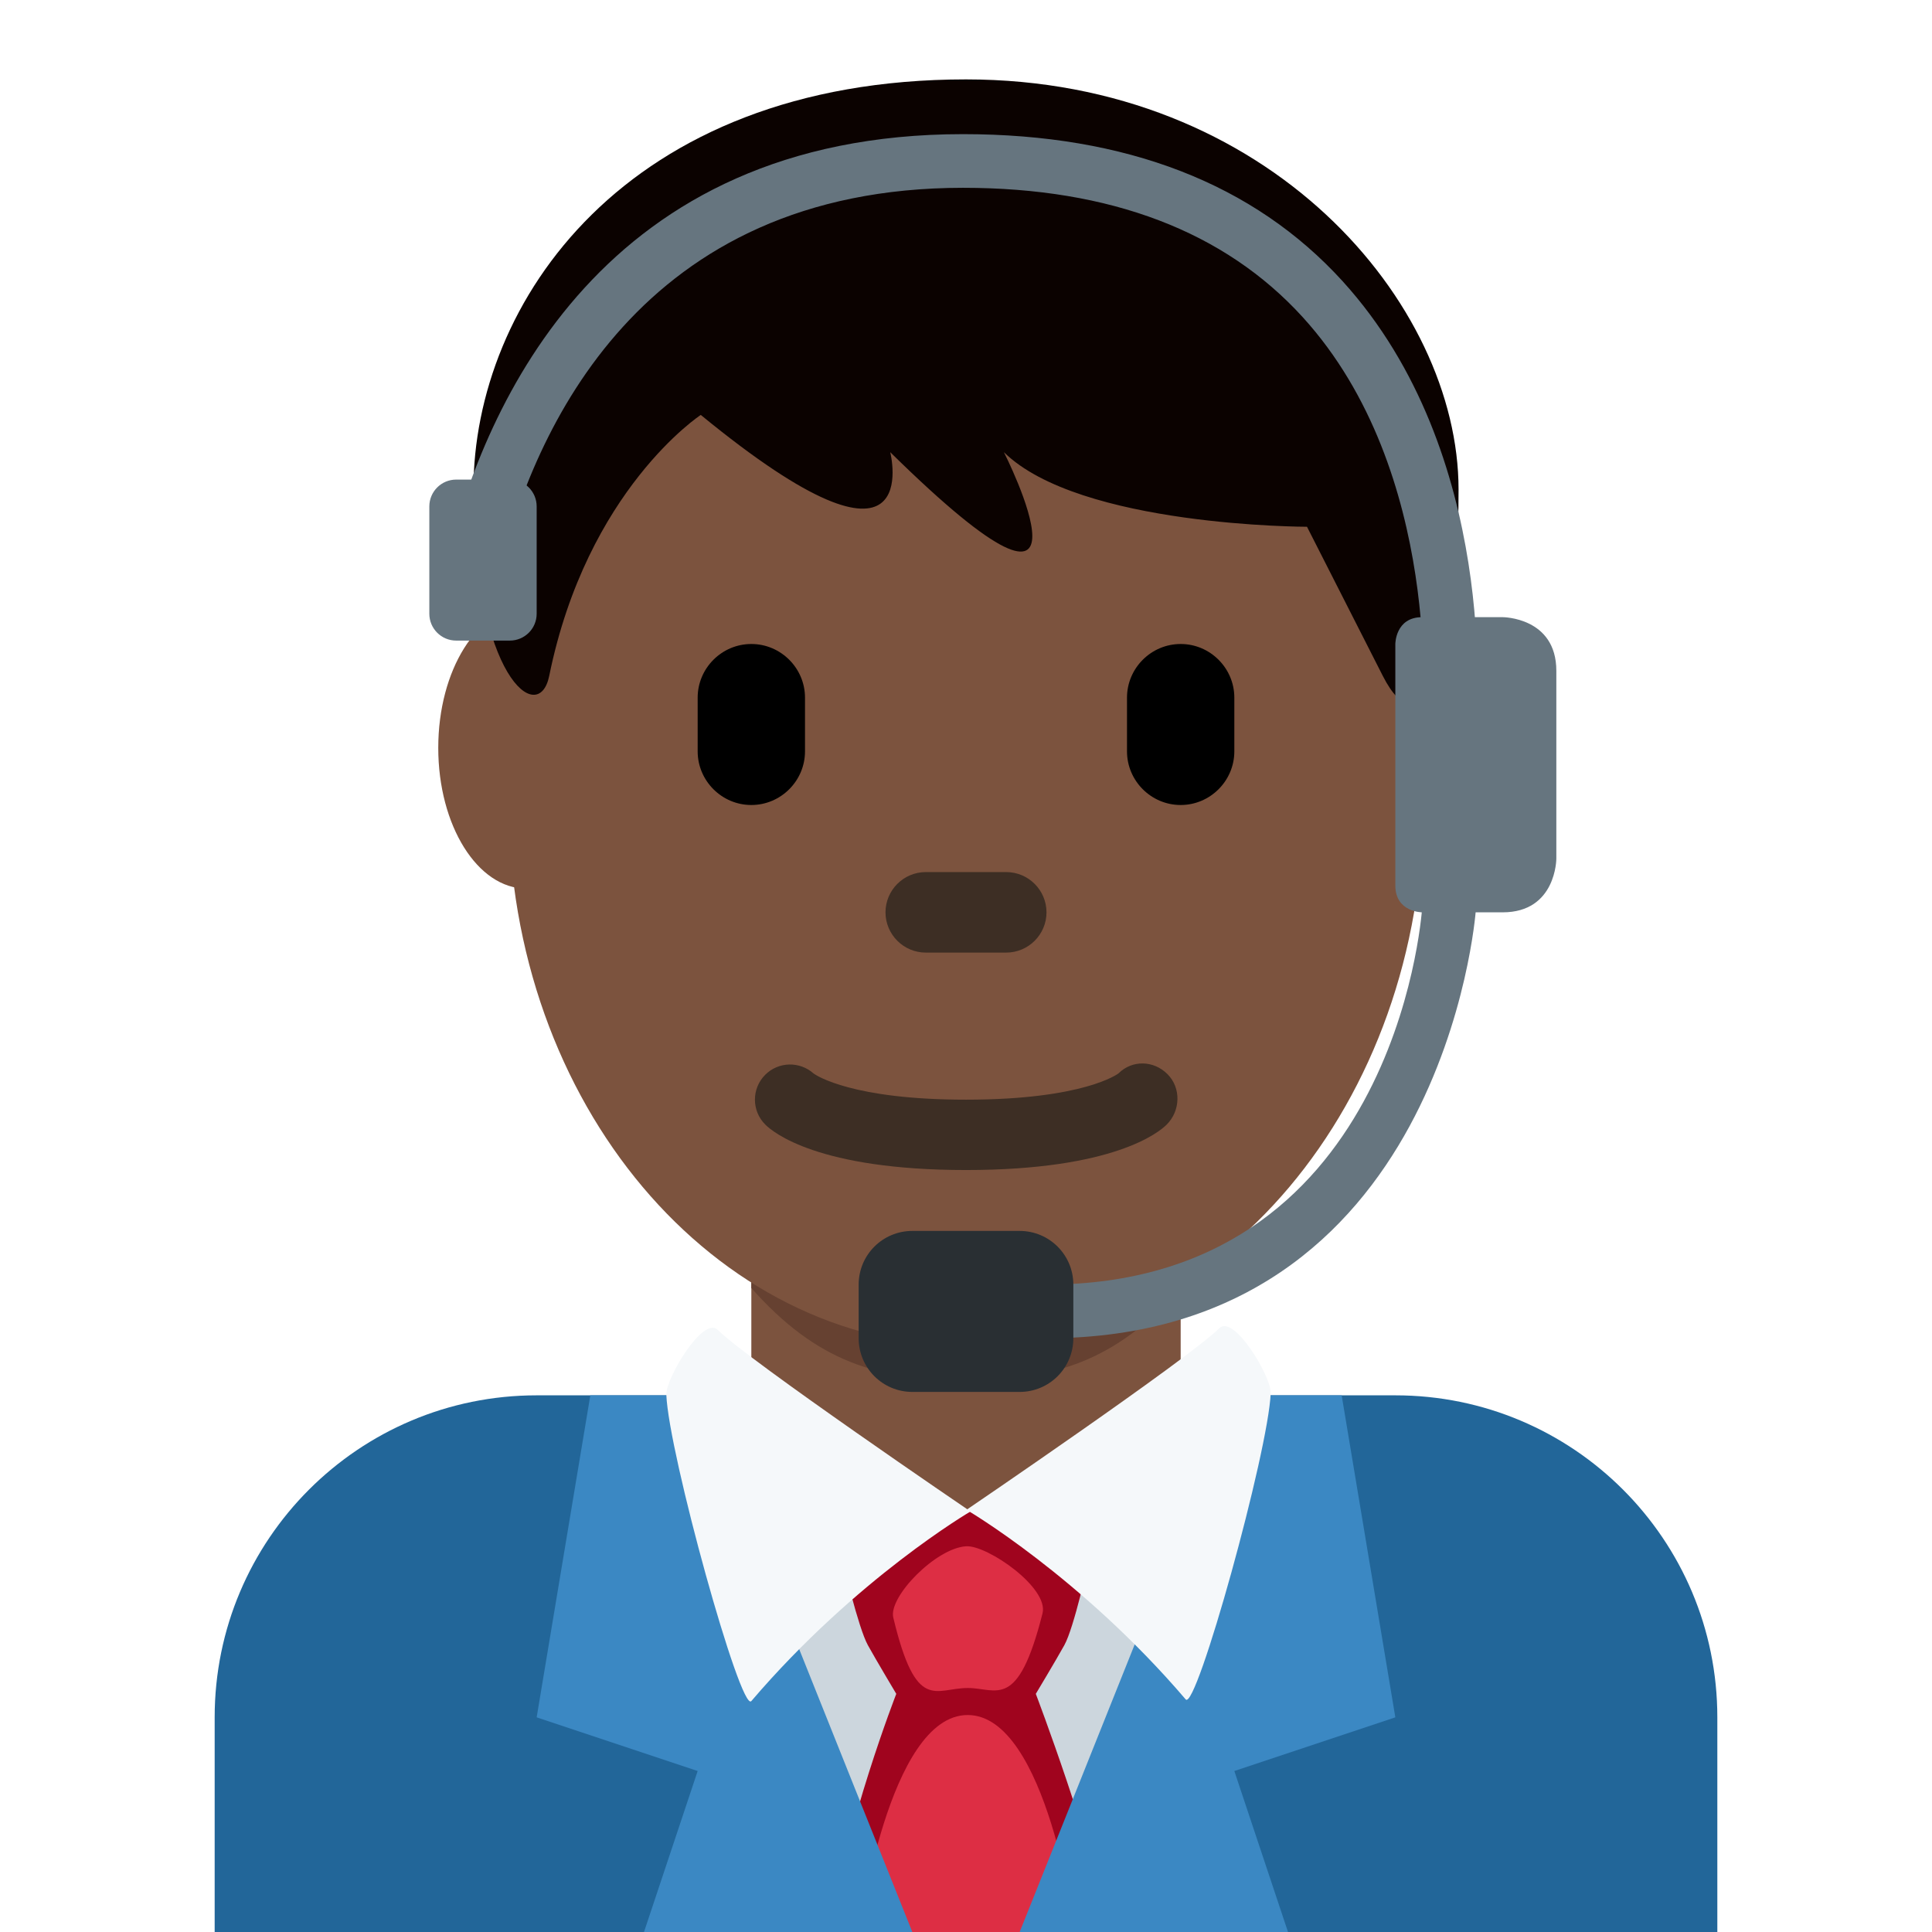
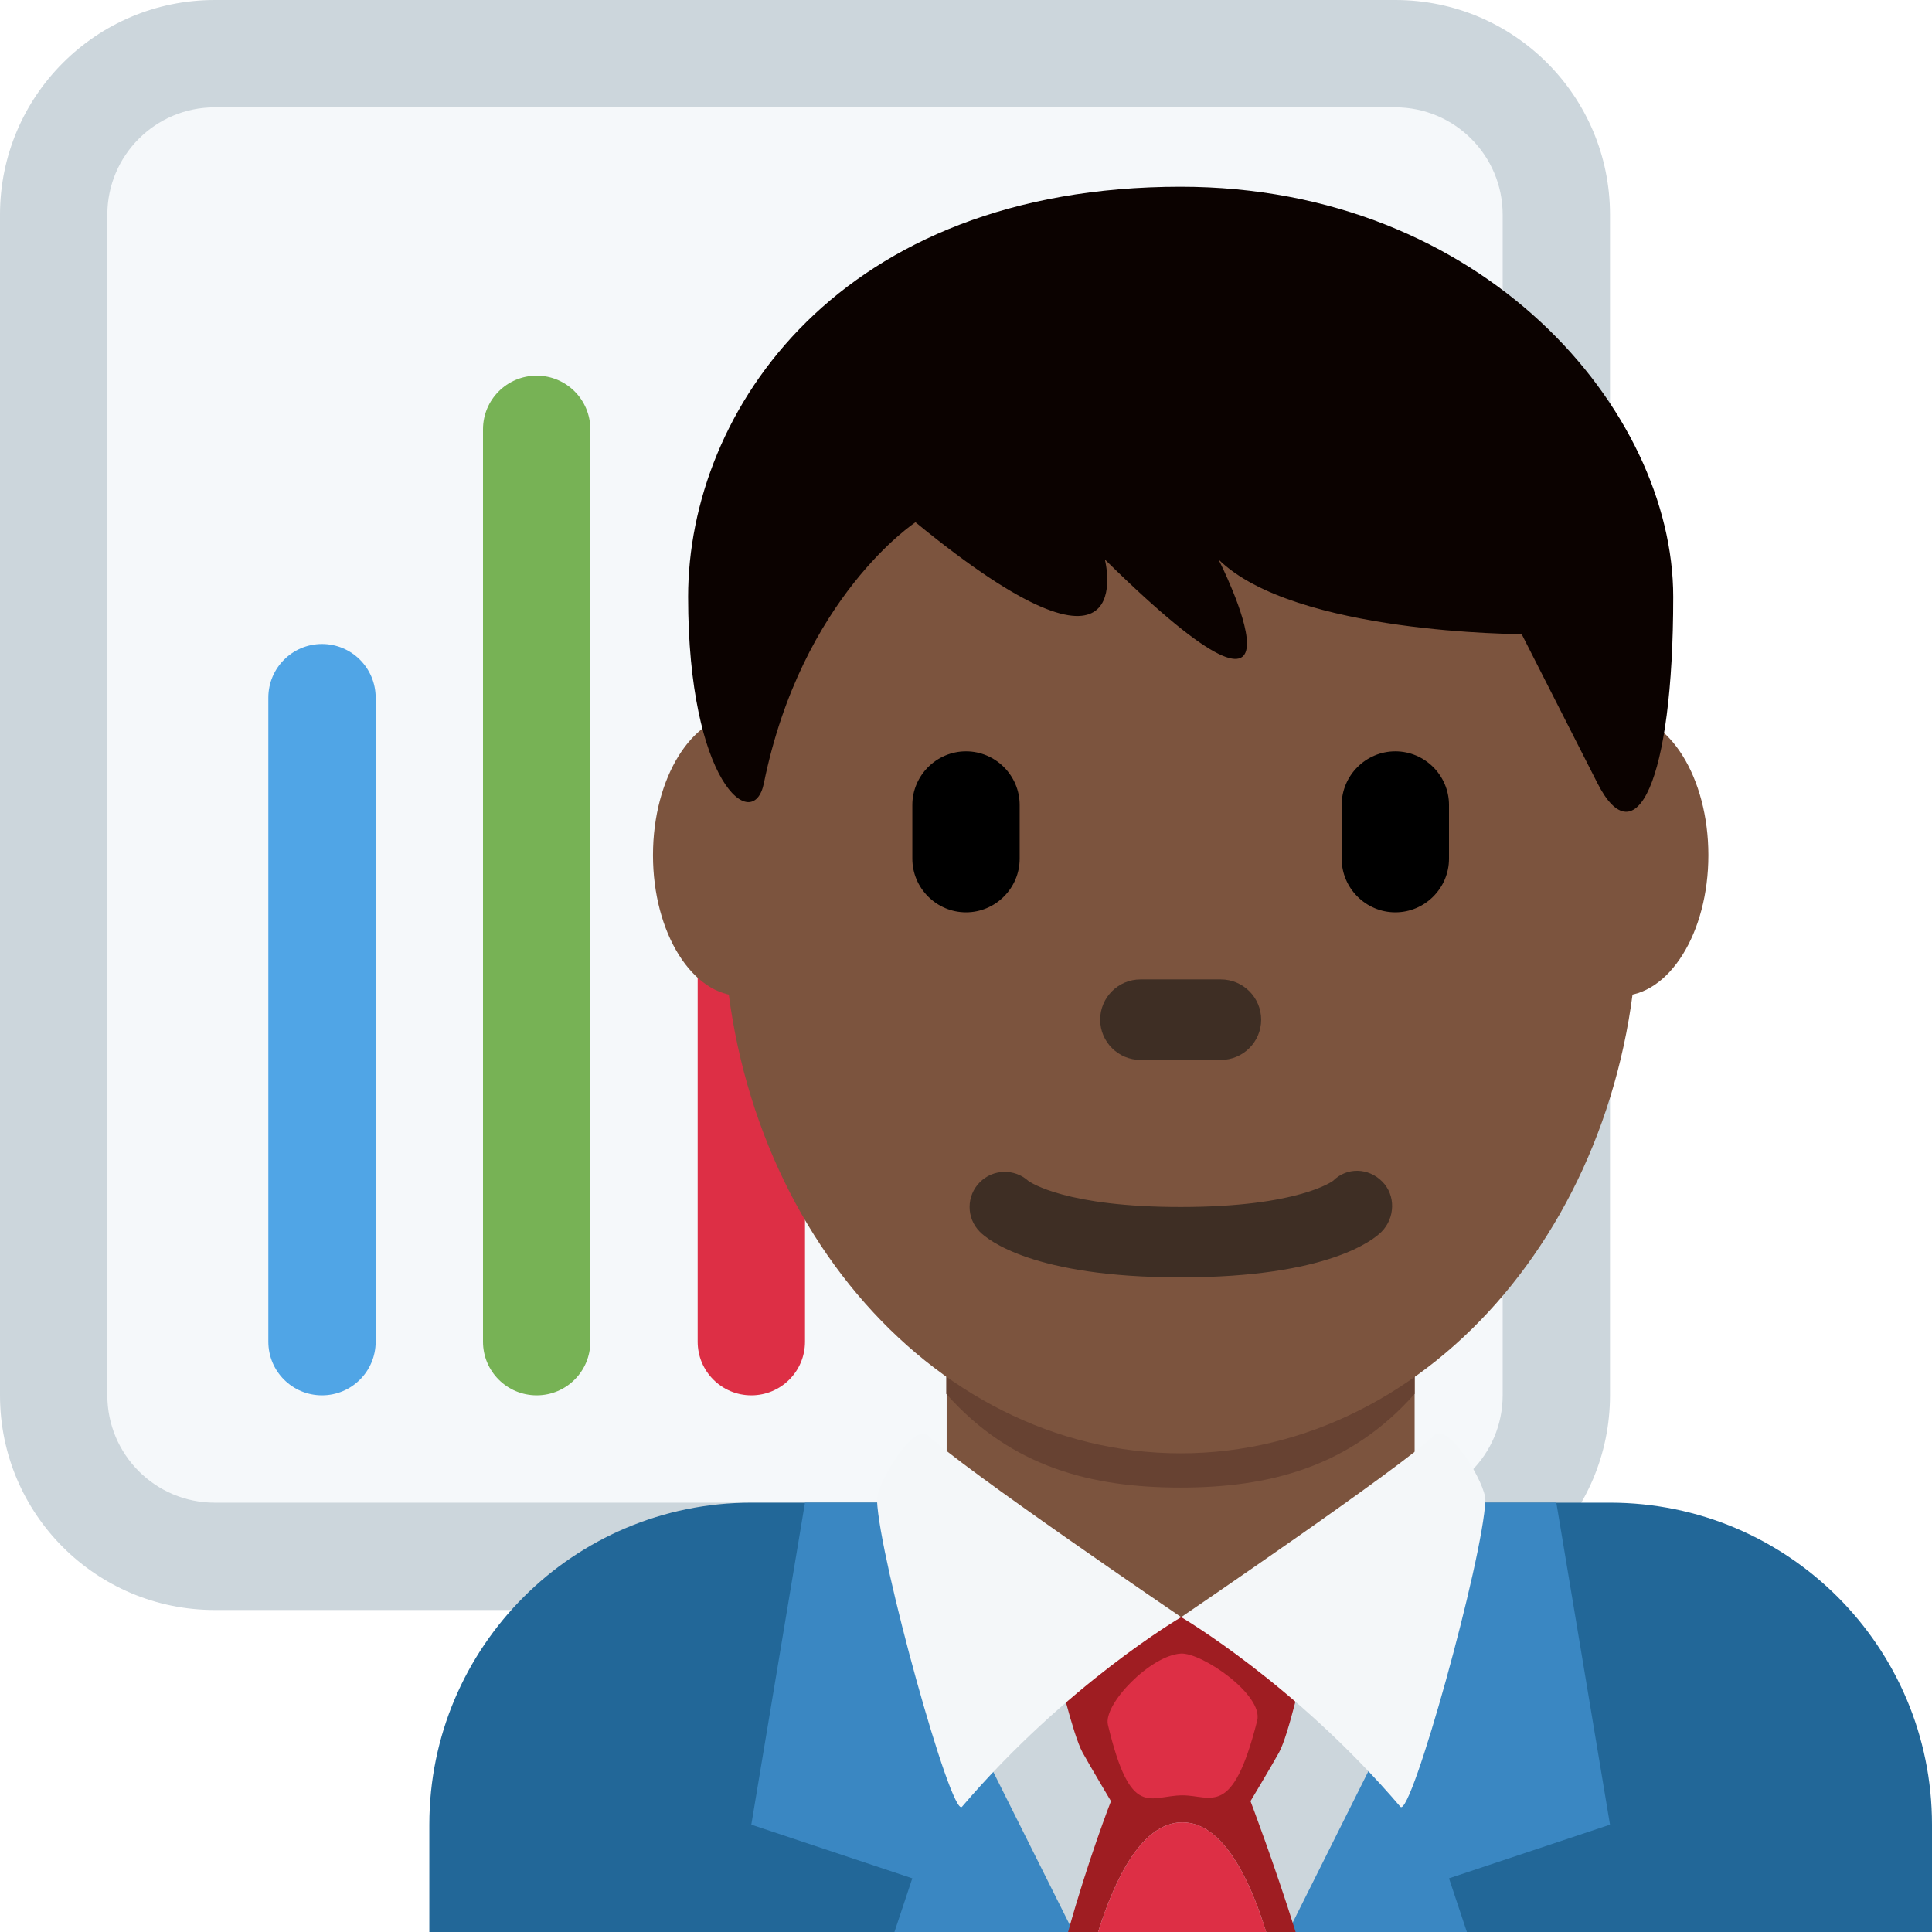
<svg xmlns="http://www.w3.org/2000/svg" viewBox="0 0 45 45" style="enable-background:new 0 0 45 45;" xml:space="preserve" version="1.1" id="svg2">
  <defs id="defs6">
    <clipPath id="clipPath16" clipPathUnits="userSpaceOnUse">
      <path id="path18" d="M 0,36 36,36 36,0 0,0 0,36 Z" />
    </clipPath>
  </defs>
  <g transform="matrix(1.25,0,0,-1.25,0,45)" id="g10">
    <g id="g12">
      <g clip-path="url(#clipPath16)" id="g14">
-         <g transform="translate(32,0)" id="g20">
-           <path id="path22" style="fill:#226699;fill-opacity:1;fill-rule:nonzero;stroke:none" d="m 0,0 0,4 c 0,3.314 -2.686,6 -6,6 l -16,0 c -3.313,0 -6,-2.686 -6,-6 l 0,-4 28,0 z" />
+         <g transform="translate(30,10)" id="g20">
+           <path id="path22" style="fill:#ccd6dc;fill-opacity:1;fill-rule:nonzero;stroke:none" d="m 0,0 c 0,-2.209 -1.791,-4 -4,-4 l -22,0 c -2.209,0 -4,1.791 -4,4 l 0,22 c 0,2.209 1.791,4 4,4 l 22,0 c 2.209,0 4,-1.791 4,-4 L 0,0 Z" />
        </g>
-         <g transform="translate(14,10)" id="g24">
-           <path id="path26" style="fill:#7c533e;fill-opacity:1;fill-rule:nonzero;stroke:none" d="M 0,0 4,-5.001 8,0 8,4 0,4 0,0 Z" />
+         <g transform="translate(28,10)" id="g24">
+           <path id="path26" style="fill:#f5f8fa;fill-opacity:1;fill-rule:nonzero;stroke:none" d="m 0,0 c 0,-1.104 -0.896,-2 -2,-2 l -22,0 c -1.104,0 -2,0.896 -2,2 l 0,22 c 0,1.104 0.896,2 2,2 l 22,0 c 1.104,0 2,-0.896 2,-2 L 0,0 Z" />
        </g>
-         <g transform="translate(14,12)" id="g28">
-           <path id="path30" style="fill:#664131;fill-opacity:1;fill-rule:nonzero;stroke:none" d="M 0,0 C 1.216,-1.374 2.355,-1.719 3.996,-1.719 5.635,-1.719 6.783,-1.373 8,0 L 8,4 0,4 0,0 Z" />
+         <g transform="translate(6,10)" id="g28">
+           <path id="path30" style="fill:#50a5e6;fill-opacity:1;fill-rule:nonzero;stroke:none" d="m 0,0 c -0.553,0 -1,0.447 -1,1 l 0,12 c 0,0.552 0.447,1 1,1 0.553,0 1,-0.448 1,-1 L 1,1 C 1,0.447 0.553,0 0,0" />
        </g>
-         <g transform="translate(11.4443,22.0645)" id="g32">
-           <path id="path34" style="fill:#7c533e;fill-opacity:1;fill-rule:nonzero;stroke:none" d="m 0,0 c 0,-1.448 -0.734,-2.622 -1.639,-2.622 -0.905,0 -1.639,1.174 -1.639,2.622 0,1.448 0.734,2.623 1.639,2.623 C -0.734,2.623 0,1.448 0,0" />
+         <g transform="translate(10,10)" id="g32">
+           <path id="path34" style="fill:#77b255;fill-opacity:1;fill-rule:nonzero;stroke:none" d="m 0,0 c -0.553,0 -1,0.447 -1,1 l 0,17 c 0,0.552 0.447,1 1,1 0.553,0 1,-0.448 1,-1 L 1,1 C 1,0.447 0.553,0 0,0" />
        </g>
-         <g transform="translate(27.833,22.0645)" id="g36">
-           <path id="path38" style="fill:#ffdc5d;fill-opacity:1;fill-rule:nonzero;stroke:none" d="m 0,0 c 0,-1.448 -0.733,-2.622 -1.639,-2.622 -0.905,0 -1.638,1.174 -1.638,2.622 0,1.448 0.733,2.623 1.638,2.623 C -0.733,2.623 0,1.448 0,0" />
+         <g transform="translate(14,10)" id="g36">
+           <path id="path38" style="fill:#dd2f45;fill-opacity:1;fill-rule:nonzero;stroke:none" d="m 0,0 c -0.553,0 -1,0.447 -1,1 l 0,7 C -1,8.552 -0.553,9 0,9 0.553,9 1,8.552 1,8 L 1,1 C 1,0.447 0.553,0 0,0" />
        </g>
-         <g transform="translate(9.4775,21.0405)" id="g40">
-           <path id="path42" style="fill:#7c533e;fill-opacity:1;fill-rule:nonzero;stroke:none" d="m 0,0 c 0,5.589 3.816,10.121 8.523,10.121 4.707,0 8.522,-4.532 8.522,-10.121 0,-5.589 -3.815,-10.121 -8.522,-10.121 C 3.816,-10.121 0,-5.589 0,0" />
+         <g transform="translate(36,0)" id="g40">
+           <path id="path42" style="fill:#226798;fill-opacity:1;fill-rule:nonzero;stroke:none" d="m 0,0 0,2 c 0,3.314 -2.686,6 -6,6 l -16,0 c -3.313,0 -6,-2.686 -6,-6 l 0,-2 28,0 z" />
        </g>
-         <g transform="translate(18,14.1982)" id="g44">
-           <path id="path46" style="fill:#3d2e24;fill-opacity:1;fill-rule:nonzero;stroke:none" d="m 0,0 c -2.754,0 -3.6,0.705 -3.741,0.848 -0.256,0.256 -0.256,0.671 0,0.927 0.248,0.248 0.645,0.254 0.902,0.023 C -2.787,1.761 -2.118,1.311 0,1.311 c 2.2,0 2.836,0.485 2.842,0.49 C 3.098,2.056 3.499,2.044 3.755,1.786 4.011,1.53 3.997,1.104 3.741,0.848 3.6,0.705 2.754,0 0,0" />
+         <g transform="translate(16.6665,0)" id="g44">
+           <path id="path46" style="fill:#3a87c2;fill-opacity:1;fill-rule:nonzero;stroke:none" d="m 0,0 3.534,0 -3.201,8 -2,0 -1,-6 3,-1 L 0,0 Z" />
        </g>
-         <g transform="translate(18,34.5205)" id="g48">
-           <path id="path50" style="fill:#0b0200;fill-opacity:1;fill-rule:nonzero;stroke:none" d="m 0,0 c 5.648,0 9.178,-4.168 9.178,-7.641 0,-3.473 -0.706,-4.863 -1.412,-3.473 -0.706,1.389 -1.412,2.778 -1.412,2.778 0,0 -4.236,0 -5.648,1.39 0,0 2.118,-4.168 -2.118,0 0,0 0.706,-2.779 -3.53,0.694 0,0 -2.118,-1.389 -2.824,-4.862 -0.196,-0.964 -1.412,0 -1.412,3.473 C -9.178,-4.168 -6.354,0 0,0" />
+         <g transform="translate(27.333,0)" id="g48">
+           <path id="path50" style="fill:#3a87c2;fill-opacity:1;fill-rule:nonzero;stroke:none" d="m 0,0 -3.533,0 3.2,8 2,0 1,-6 -3,-1 L 0,0 Z" />
        </g>
-         <g transform="translate(14,21)" id="g52">
-           <path id="path54" style="fill:#000000;fill-opacity:1;fill-rule:nonzero;stroke:none" d="m 0,0 0,0 c -0.55,0 -1,0.45 -1,1 l 0,1 C -1,2.55 -0.55,3 0,3 0.55,3 1,2.55 1,2 L 1,1 C 1,0.45 0.55,0 0,0" />
+         <g transform="translate(17.6396,7.8994)" id="g52">
+           <path id="path54" style="fill:#7c543e;fill-opacity:1;fill-rule:nonzero;stroke:none" d="m 0,0 c 1.744,-1.268 2.857,-2.032 4.37,-2.032 1.512,0 2.606,0.765 4.35,2.032 l 0,3.811 L 0,3.811 0,0 Z" />
        </g>
-         <g transform="translate(22,21)" id="g56">
-           <path id="path58" style="fill:#000000;fill-opacity:1;fill-rule:nonzero;stroke:none" d="m 0,0 0,0 c -0.55,0 -1,0.45 -1,1 l 0,1 C -1,2.55 -0.55,3 0,3 0.55,3 1,2.55 1,2 L 1,1 C 1,0.45 0.55,0 0,0" />
+         <g transform="translate(17.6318,10.0273)" id="g56">
+           <path id="path58" style="fill:#674232;fill-opacity:1;fill-rule:nonzero;stroke:none" d="m 0,0 c 1.216,-1.374 2.724,-1.746 4.364,-1.746 1.639,0 3.147,0.373 4.364,1.746 l 0,3.491 L 0,3.491 0,0 Z" />
        </g>
-         <g transform="translate(18.75,18.25)" id="g60">
-           <path id="path62" style="fill:#3d2e24;fill-opacity:1;fill-rule:nonzero;stroke:none" d="m 0,0 -1.5,0 c -0.413,0 -0.75,0.337 -0.75,0.75 0,0.413 0.337,0.75 0.75,0.75 L 0,1.5 C 0.413,1.5 0.75,1.163 0.75,0.75 0.75,0.337 0.413,0 0,0" />
+         <g transform="translate(15.4443,20.0645)" id="g60">
+           <path id="path62" style="fill:#7c543e;fill-opacity:1;fill-rule:nonzero;stroke:none" d="m 0,0 c 0,-1.448 -0.734,-2.622 -1.639,-2.622 -0.904,0 -1.638,1.174 -1.638,2.622 0,1.448 0.734,2.623 1.638,2.623 C -0.734,2.623 0,1.448 0,0" />
        </g>
-         <g transform="translate(14,6)" id="g64">
-           <path id="path66" style="fill:#ccd6dd;fill-opacity:1;fill-rule:nonzero;stroke:none" d="M 0,0 3,-6 5,-6 8,0 4.01,1.867 0,0 Z" />
+         <g transform="translate(31.833,20.0645)" id="g64">
+           <path id="path66" style="fill:#7c543e;fill-opacity:1;fill-rule:nonzero;stroke:none" d="m 0,0 c 0,-1.448 -0.733,-2.622 -1.639,-2.622 -0.905,0 -1.638,1.174 -1.638,2.622 0,1.448 0.733,2.623 1.638,2.623 C -0.733,2.623 0,1.448 0,0" />
        </g>
-         <g transform="translate(19.3008,4.4375)" id="g68">
-           <path id="path70" style="fill:#a0041e;fill-opacity:1;fill-rule:nonzero;stroke:none" d="m 0,0 c 0,0 0.375,0.625 0.531,0.906 0.184,0.33 0.453,1.571 0.453,1.571 l -2.187,0.962 c 0,0.006 -0.16,-0.005 -0.16,-0.005 L -1.547,3.391 -1.719,3.328 C -1.936,3.258 -1.625,3.32 -1.625,3.314 L -3.598,2.477 c 0,0 0.287,-1.241 0.469,-1.571 C -2.973,0.625 -2.6,0 -2.6,0 c 0,0 -0.951,-2.436 -1.232,-4.437 l 5.196,0 C 1.083,-2.844 0,0 0,0" />
+         <g transform="translate(13.4775,19.0405)" id="g68">
+           <path id="path70" style="fill:#7c543e;fill-opacity:1;fill-rule:nonzero;stroke:none" d="m 0,0 c 0,5.589 3.816,10.121 8.522,10.121 4.707,0 8.523,-4.532 8.523,-10.121 0,-5.589 -3.816,-10.121 -8.523,-10.121 C 3.816,-10.121 0,-5.589 0,0" />
        </g>
-         <g transform="translate(18.0039,7.1875)" id="g72">
-           <path id="path74" style="fill:#dd2e44;fill-opacity:1;fill-rule:nonzero;stroke:none" d="M 0,0 C 0.391,0.023 1.543,-0.771 1.422,-1.25 0.961,-3.076 0.574,-2.641 0.031,-2.641 c -0.611,0 -0.963,-0.472 -1.39,1.313 C -1.451,-0.941 -0.562,-0.031 0,0" />
+         <g transform="translate(22,12.1982)" id="g72">
+           <path id="path74" style="fill:#3e2e24;fill-opacity:1;fill-rule:nonzero;stroke:none" d="m 0,0 c -2.754,0 -3.6,0.705 -3.741,0.848 -0.256,0.256 -0.256,0.671 0,0.926 0.248,0.248 0.645,0.255 0.902,0.024 C -2.787,1.761 -2.118,1.311 0,1.311 c 2.2,0 2.836,0.485 2.842,0.49 C 3.098,2.056 3.499,2.044 3.755,1.786 4.011,1.53 3.997,1.104 3.741,0.848 3.6,0.705 2.754,0 0,0" />
        </g>
-         <g transform="translate(20.0352,0)" id="g76">
-           <path id="path78" style="fill:#dd2e44;fill-opacity:1;fill-rule:nonzero;stroke:none" d="m 0,0 -4.023,0 c 0,0 0.543,4.043 2.019,4.043 C -0.527,4.043 0,0 0,0" />
+         <g transform="translate(22.75,16.25)" id="g76">
+           <path id="path78" style="fill:#3e2e24;fill-opacity:1;fill-rule:nonzero;stroke:none" d="m 0,0 -1.5,0 c -0.413,0 -0.75,0.337 -0.75,0.75 0,0.413 0.337,0.75 0.75,0.75 L 0,1.5 C 0.413,1.5 0.75,1.163 0.75,0.75 0.75,0.337 0.413,0 0,0" />
        </g>
-         <g transform="translate(13,10)" id="g80">
-           <path id="path82" style="fill:#3b88c3;fill-opacity:1;fill-rule:nonzero;stroke:none" d="m 0,0 -2,0 -1,-6 3,-1 -1,-3 5,0 -4,10 z" />
+         <g transform="translate(26,19)" id="g80">
+           <path id="path82" style="fill:#000000;fill-opacity:1;fill-rule:nonzero;stroke:none" d="m 0,0 0,0 c -0.55,0 -1,0.45 -1,1 l 0,1 C -1,2.55 -0.55,3 0,3 0.55,3 1,2.55 1,2 L 1,1 C 1,0.45 0.55,0 0,0" />
        </g>
-         <g transform="translate(23,10)" id="g84">
-           <path id="path86" style="fill:#3b88c3;fill-opacity:1;fill-rule:nonzero;stroke:none" d="m 0,0 2,0 1,-6 -3,-1 1,-3 -5,0 4,10 z" />
+         <g transform="translate(18,19)" id="g84">
+           <path id="path86" style="fill:#000000;fill-opacity:1;fill-rule:nonzero;stroke:none" d="m 0,0 0,0 c -0.549,0 -1,0.45 -1,1 l 0,1 C -1,2.55 -0.549,3 0,3 0.55,3 1,2.55 1,2 L 1,1 C 1,0.45 0.55,0 0,0" />
        </g>
-         <g transform="translate(13.375,11.2188)" id="g88">
-           <path id="path90" style="fill:#f5f8fa;fill-opacity:1;fill-rule:nonzero;stroke:none" d="m 0,0 c 0.566,-0.566 4.709,-3.383 4.709,-3.383 0,0 -2.127,-1.242 -4.084,-3.533 -0.197,-0.231 -1.543,4.625 -1.584,5.709 C -0.971,-0.904 -0.271,0.271 0,0" />
+         <g transform="translate(22,32.5205)" id="g88">
+           <path id="path90" style="fill:#0b0200;fill-opacity:1;fill-rule:nonzero;stroke:none" d="m 0,0 c 5.648,0 9.178,-4.168 9.178,-7.641 0,-3.473 -0.706,-4.863 -1.412,-3.473 -0.706,1.389 -1.412,2.778 -1.412,2.778 0,0 -4.236,0 -5.648,1.39 0,0 2.118,-4.168 -2.118,0 0,0 0.706,-2.779 -3.529,0.694 0,0 -2.119,-1.389 -2.825,-4.862 -0.195,-0.964 -1.412,0 -1.412,3.473 C -9.178,-4.168 -6.354,0 0,0" />
        </g>
-         <g transform="translate(22.7188,11.25)" id="g92">
-           <path id="path94" style="fill:#f5f8fa;fill-opacity:1;fill-rule:nonzero;stroke:none" d="m 0,0 c -0.566,-0.566 -4.709,-3.383 -4.709,-3.383 0,0 2.127,-1.242 4.084,-3.533 0.197,-0.23 1.543,4.625 1.584,5.709 C 0.971,-0.904 0.271,0.271 0,0" />
+         <g transform="translate(20.4609,0)" id="g92">
+           <path id="path94" style="fill:#ccd6dc;fill-opacity:1;fill-rule:nonzero;stroke:none" d="m 0,0 3.133,0 0.406,0 2,4 L 1.549,5.867 -2.461,4 -0.461,0 0,0 Z" />
        </g>
-         <g transform="translate(27.001,22.0635)" id="g96">
-           <path id="path98" style="fill:#66757f;fill-opacity:1;fill-rule:nonzero;stroke:none" d="m 0,0 c -0.017,0 -0.032,0.001 -0.048,0.002 -0.275,0.026 -0.476,0.27 -0.451,0.545 0.005,0.046 0.398,4.595 -2.228,7.48 -1.456,1.599 -3.585,2.41 -6.329,2.41 -6.012,0 -8.002,-4.507 -8.652,-7.194 -0.065,-0.269 -0.336,-0.436 -0.604,-0.368 -0.269,0.065 -0.433,0.335 -0.368,0.604 0.72,2.972 2.928,7.958 9.624,7.958 3.04,0 5.42,-0.923 7.074,-2.742 C 0.941,5.478 0.517,0.656 0.497,0.452 0.472,0.194 0.254,0 0,0" />
+         <g transform="translate(22.0313,2.043)" id="g96">
+           <path id="path98" style="fill:#9f1d22;fill-opacity:1;fill-rule:nonzero;stroke:none" d="m 0,0 c 0.743,0 1.246,-1.025 1.562,-2.043 l 0.549,0 C 1.717,-0.78 1.27,0.395 1.27,0.395 c 0,0 0.375,0.625 0.531,0.906 0.183,0.33 0.453,1.57 0.453,1.57 L 0.066,3.834 c 0,0.006 -0.16,-0.006 -0.16,-0.006 L -0.277,3.785 -0.449,3.723 C -0.666,3.652 -0.355,3.715 -0.355,3.709 L -2.328,2.871 c 0,0 0.287,-1.24 0.469,-1.57 0.156,-0.281 0.529,-0.906 0.529,-0.906 0,0 -0.431,-1.106 -0.799,-2.438 l 0.559,0 C -1.25,-1.025 -0.743,0 0,0" />
        </g>
-         <g transform="translate(26,24)" id="g100">
-           <path id="path102" style="fill:#66757f;fill-opacity:1;fill-rule:nonzero;stroke:none" d="m 0,0 c 0,0 0,0.5 0.5,0.5 l 1.5,0 c 0,0 1,0 1,-1 L 3,-4 C 3,-4 3,-5 2,-5 L 0.5,-5 C 0.5,-5 0,-5 0,-4.5 L 0,0 Z" />
+         <g transform="translate(22.0313,2.043)" id="g100">
+           <path id="path102" style="fill:#dd2f45;fill-opacity:1;fill-rule:nonzero;stroke:none" d="m 0,0 c -0.743,0 -1.25,-1.025 -1.57,-2.043 l 3.132,0 C 1.246,-1.025 0.743,0 0,0" />
        </g>
-         <g transform="translate(9.5,24.0635)" id="g104">
-           <path id="path106" style="fill:#66757f;fill-opacity:1;fill-rule:nonzero;stroke:none" d="m 0,0 -1,0 c -0.276,0 -0.5,0.224 -0.5,0.5 l 0,2 C -1.5,2.776 -1.276,3 -1,3 L 0,3 C 0.276,3 0.5,2.776 0.5,2.5 l 0,-2 C 0.5,0.224 0.276,0 0,0" />
+         <g transform="translate(22.0039,5.1875)" id="g104">
+           <path id="path106" style="fill:#dd2f45;fill-opacity:1;fill-rule:nonzero;stroke:none" d="M 0,0 C 0.391,0.023 1.543,-0.771 1.422,-1.25 0.961,-3.076 0.574,-2.641 0.031,-2.641 c -0.611,0 -0.963,-0.472 -1.39,1.313 C -1.451,-0.941 -0.562,-0.031 0,0" />
        </g>
-         <g transform="translate(19.5,11.0635)" id="g108">
-           <path id="path110" style="fill:#66757f;fill-opacity:1;fill-rule:nonzero;stroke:none" d="M 0,0 0,1 C 6.44,1 6.981,7.747 7.001,8.034 L 7.999,7.967 C 7.993,7.887 7.383,0 0,0" />
+         <g transform="translate(26.7188,9.25)" id="g108">
+           <path id="path110" style="fill:#f4f7f9;fill-opacity:1;fill-rule:nonzero;stroke:none" d="m 0,0 c -0.566,-0.566 -4.709,-3.383 -4.709,-3.383 0,0 2.127,-1.242 4.084,-3.533 0.197,-0.23 1.543,4.625 1.584,5.709 C 0.971,-0.904 0.271,0.271 0,0" />
        </g>
-         <g transform="translate(16,11.0635)" id="g112">
-           <path id="path114" style="fill:#292f33;fill-opacity:1;fill-rule:nonzero;stroke:none" d="m 0,0 c 0,-0.553 0.447,-1 1,-1 l 2,0 c 0.553,0 1,0.447 1,1 L 4,1 C 4,1.553 3.553,2 3,2 L 1,2 C 0.447,2 0,1.553 0,1 L 0,0 Z" />
+         <g transform="translate(17.3008,9.25)" id="g112">
+           <path id="path114" style="fill:#f4f7f9;fill-opacity:1;fill-rule:nonzero;stroke:none" d="m 0,0 c 0.566,-0.566 4.709,-3.383 4.709,-3.383 0,0 -2.127,-1.242 -4.084,-3.533 -0.197,-0.23 -1.543,4.625 -1.584,5.709 C -0.971,-0.904 -0.271,0.271 0,0" />
        </g>
      </g>
    </g>
  </g>
</svg>
